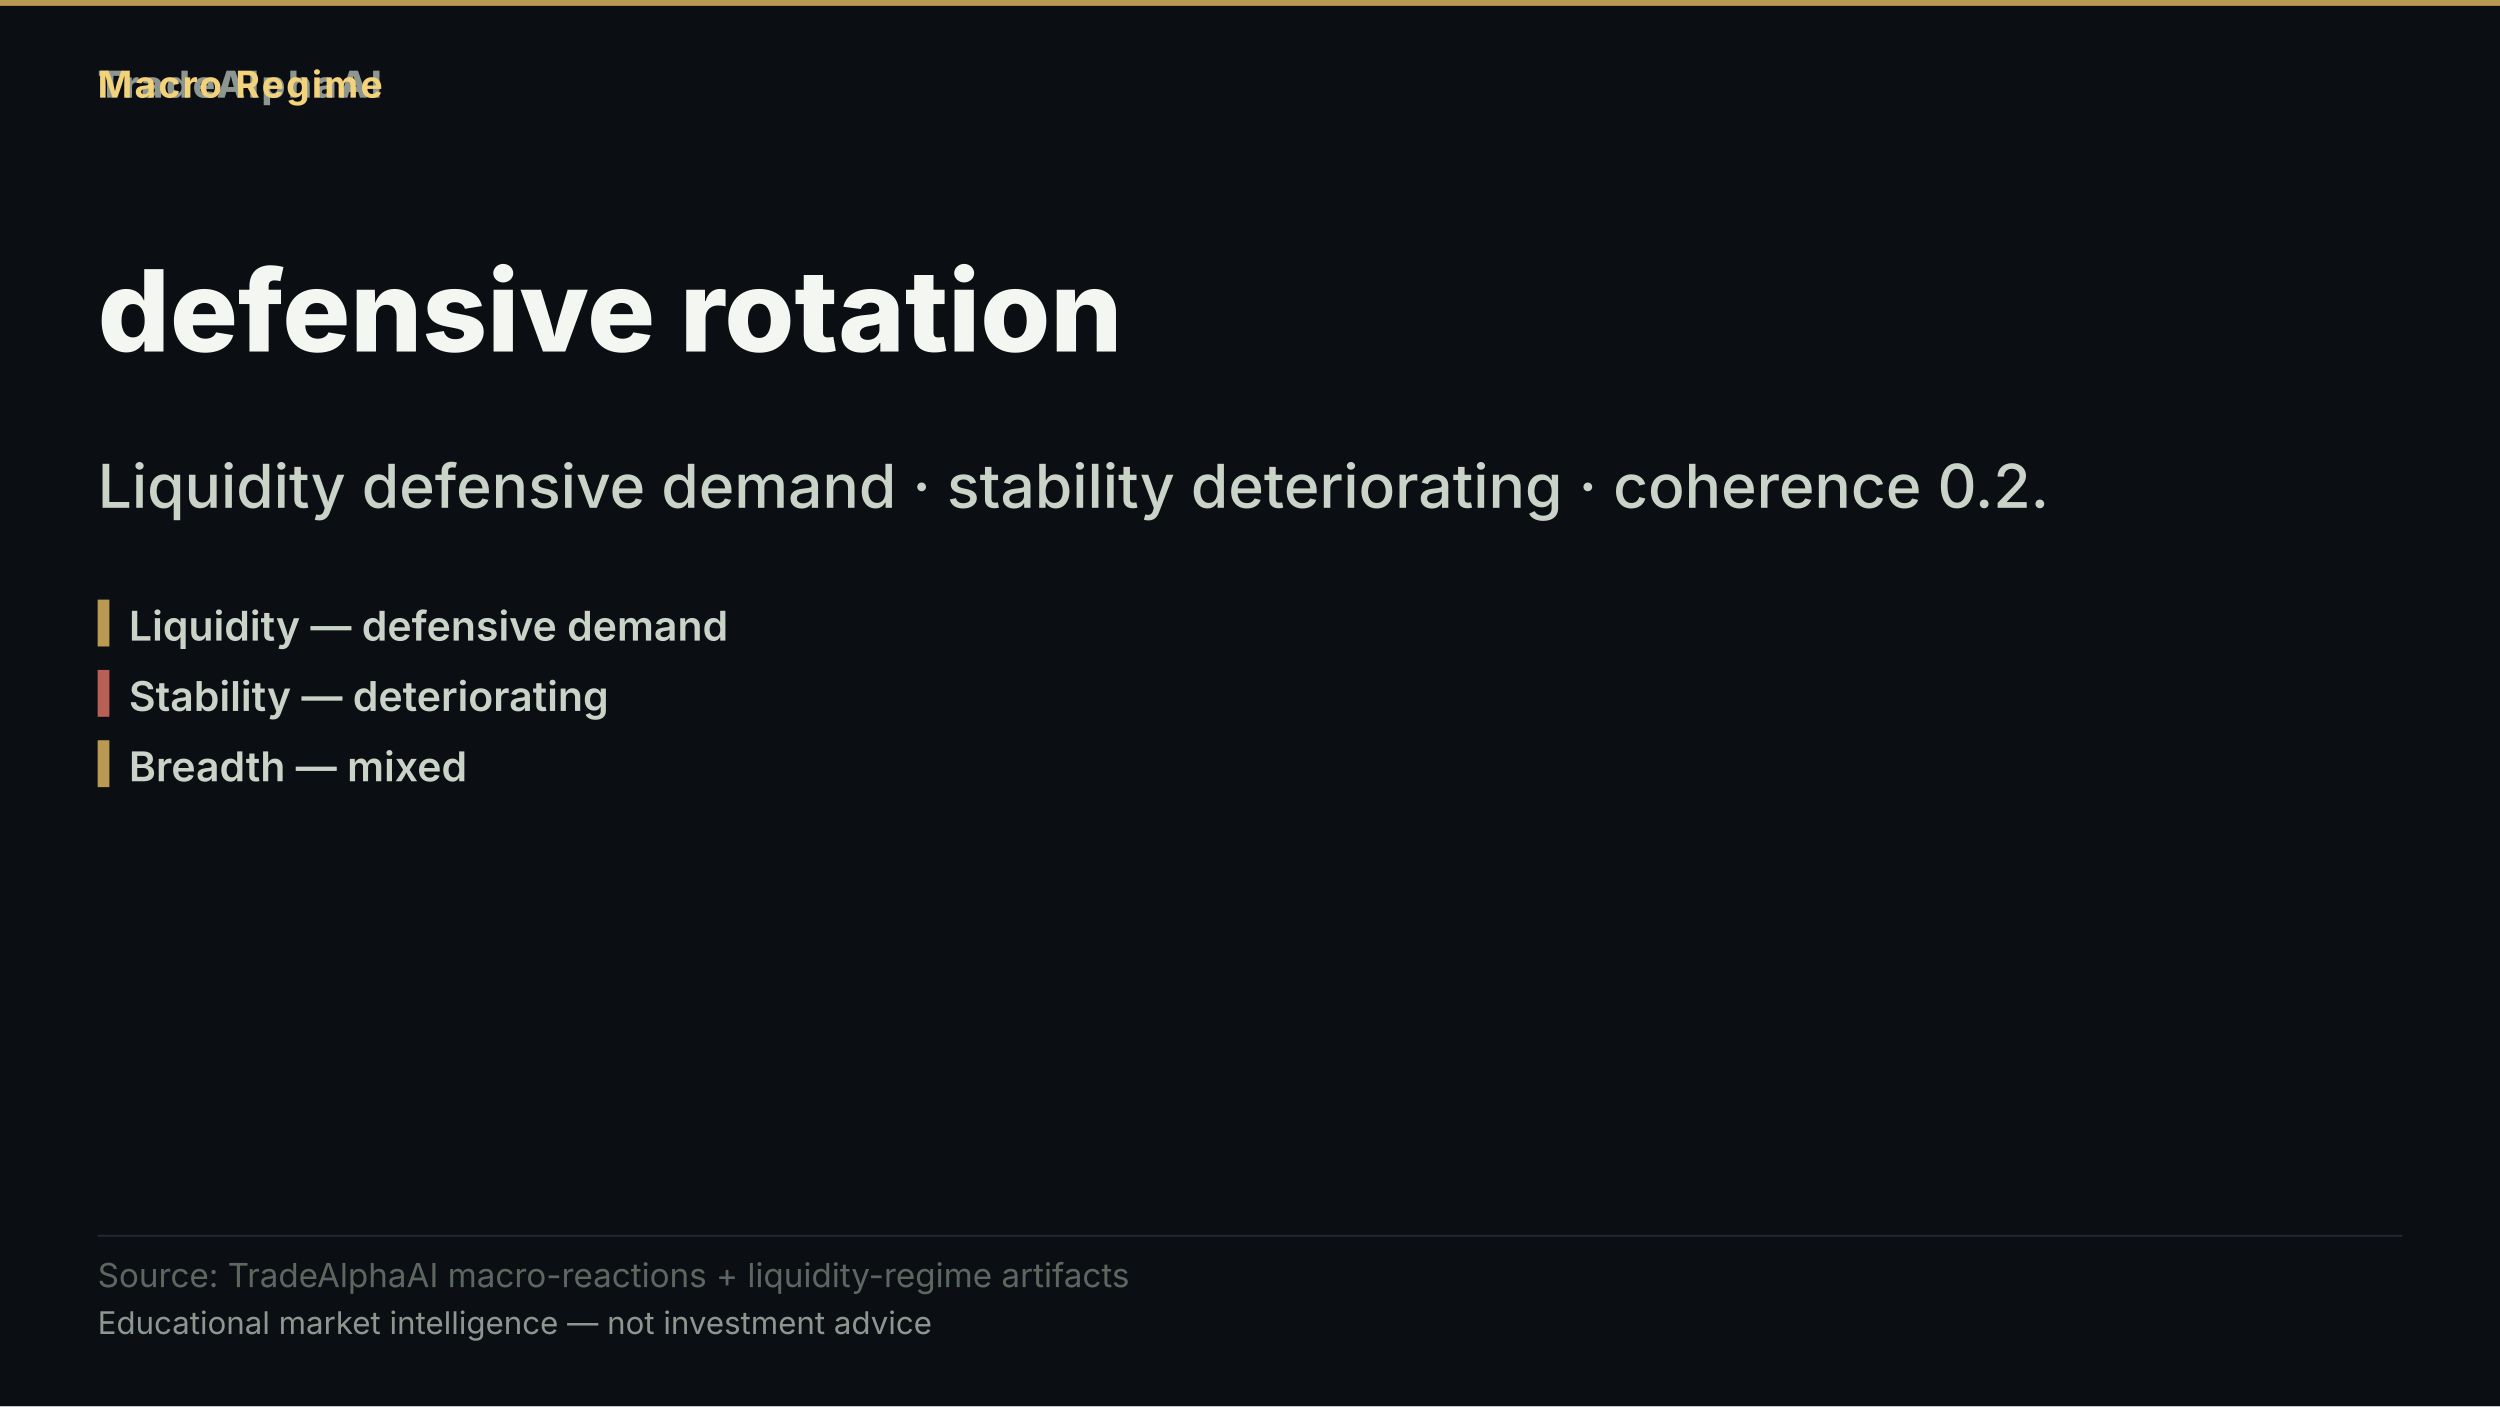
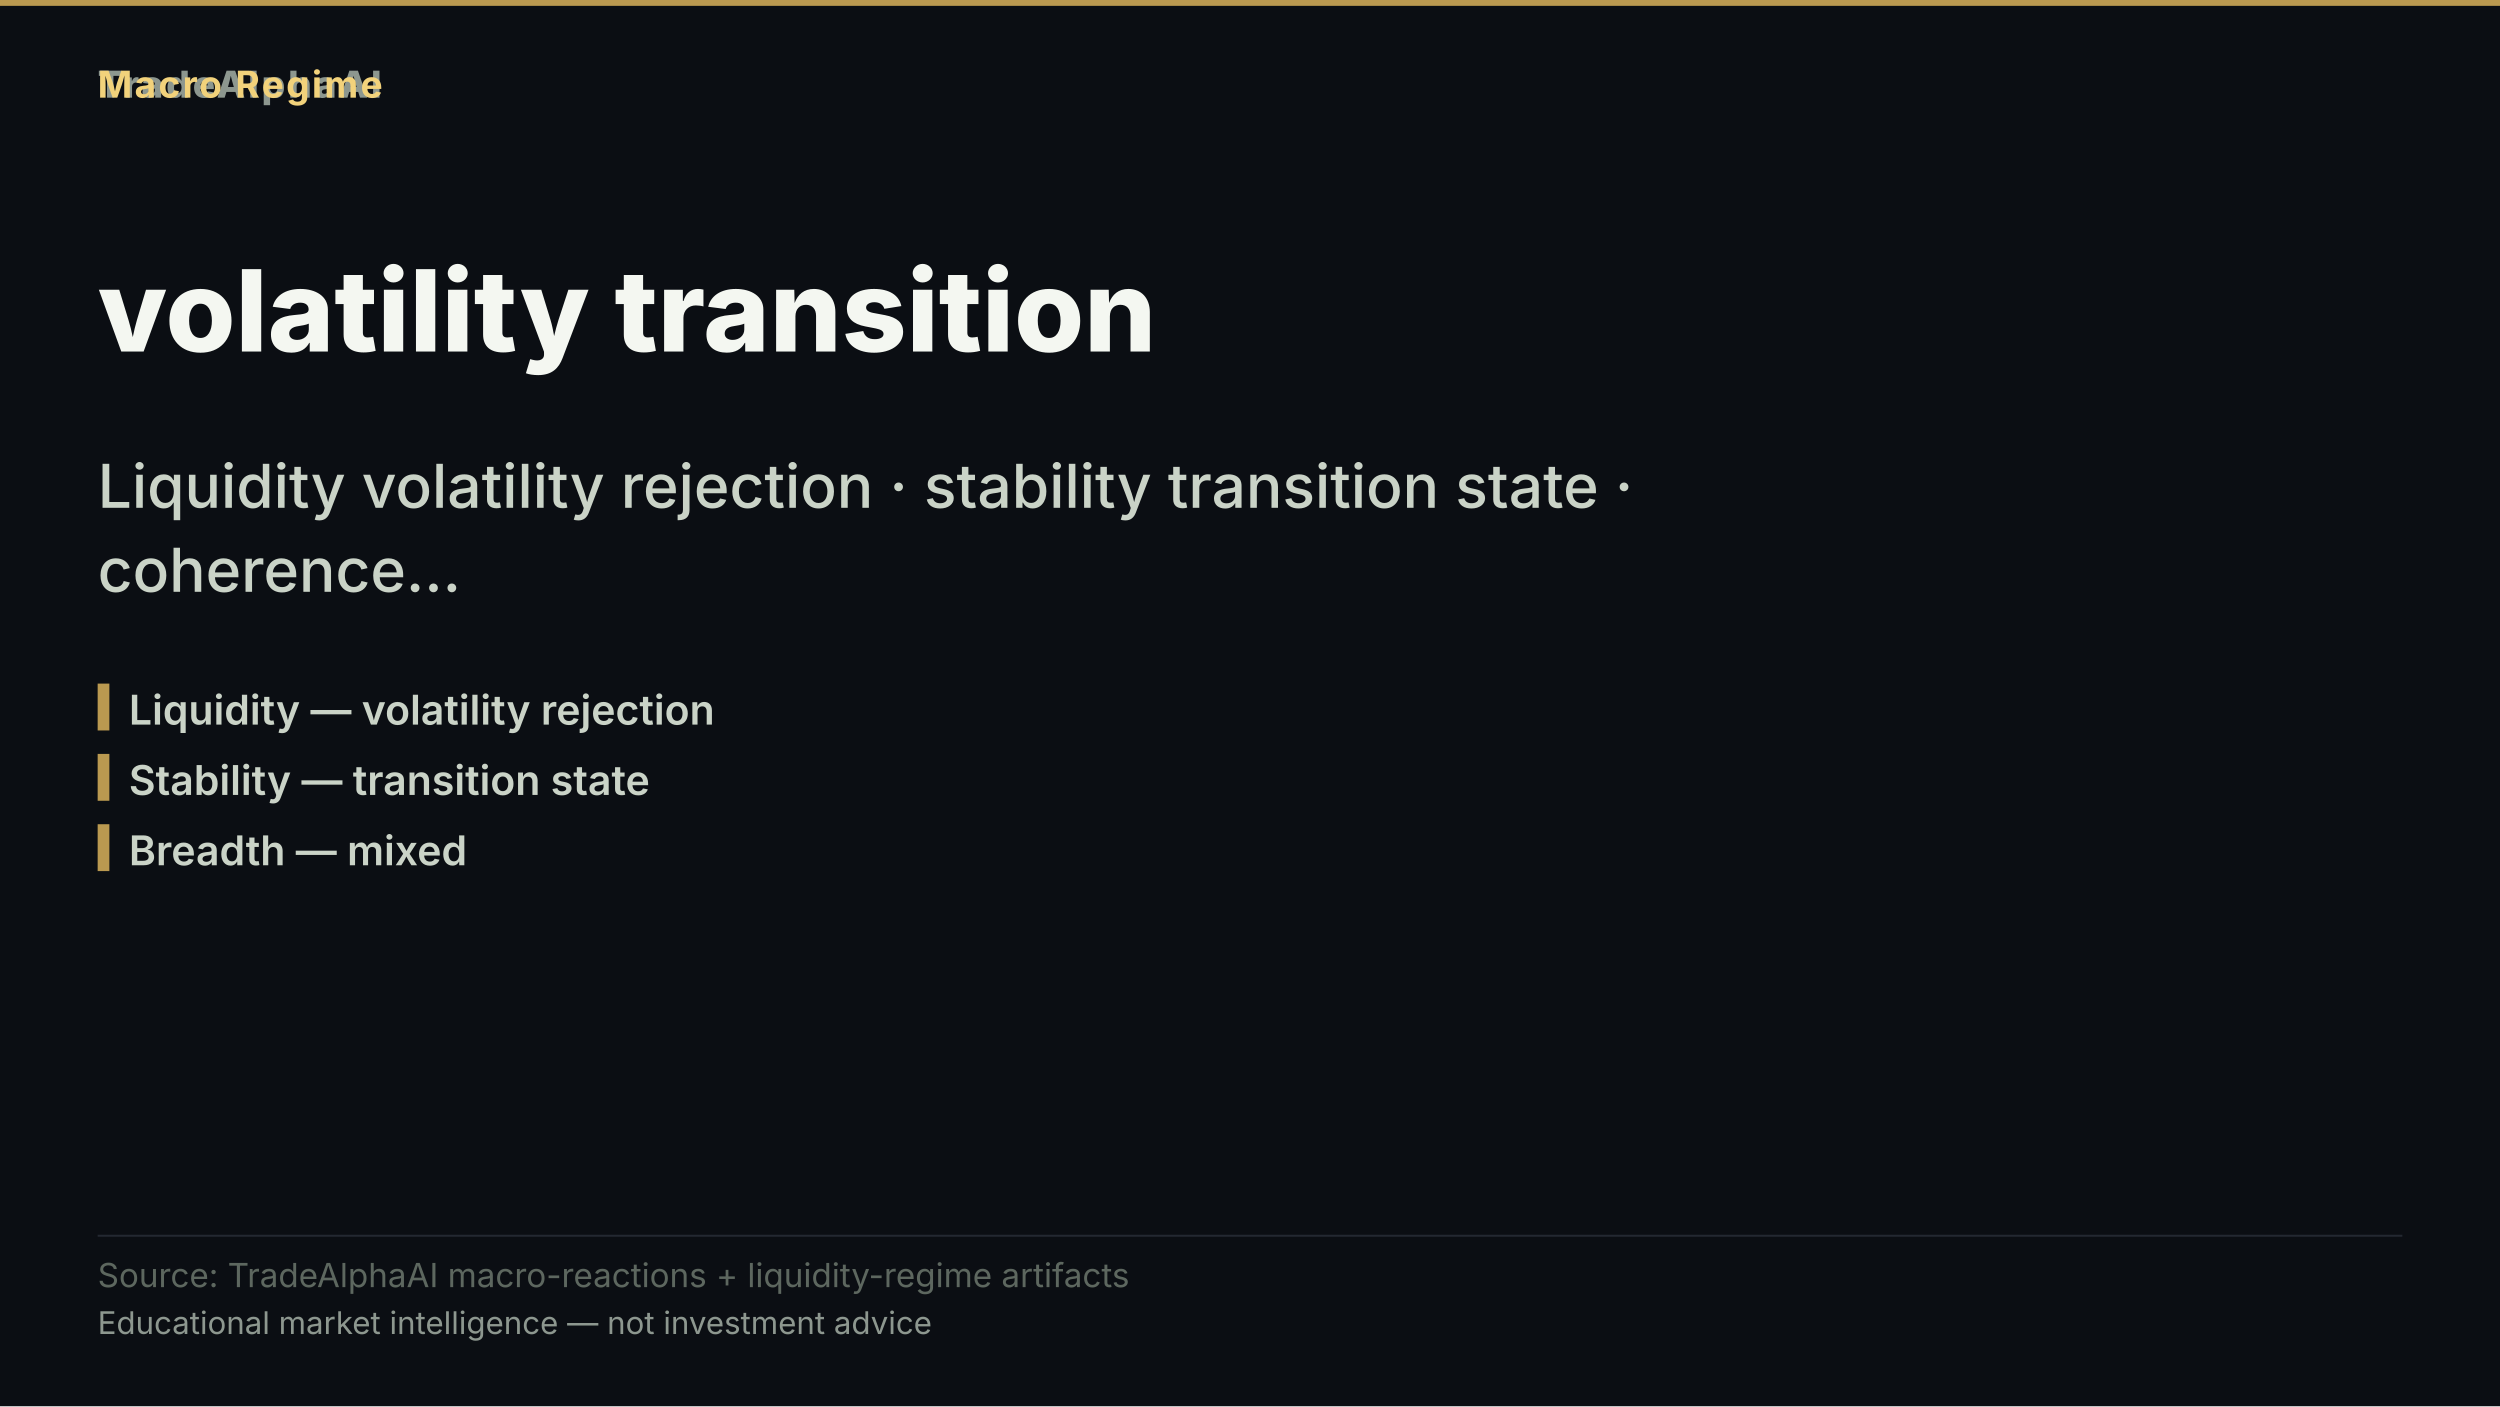
- <svg xmlns="http://www.w3.org/2000/svg" width="1280" height="720" viewBox="0 0 1280 720" role="img" aria-label="defensive rotation">
+ <svg xmlns="http://www.w3.org/2000/svg" width="1280" height="720" viewBox="0 0 1280 720" role="img" aria-label="volatility transition">
  <rect width="1280" height="720" fill="#0b0e13" />
  <rect x="0" y="0" width="1280" height="3" fill="#d8b15a" opacity="0.85" />
  <text x="50" y="50" font-family="'Inter','Segoe UI','Helvetica Neue',Arial,sans-serif" font-size="19" font-weight="800" letter-spacing="1.5" fill="#8d978f" text-anchor="start">TradeAlphaAI</text>
  <text x="50" y="50" font-family="'Inter','Segoe UI','Helvetica Neue',Arial,sans-serif" font-size="19" font-weight="700" letter-spacing="1.2" fill="#f2d27b" text-anchor="start">Macro Regime</text>
-   <text x="50" y="180" font-family="'Inter','Segoe UI','Helvetica Neue',Arial,sans-serif" font-size="58" font-weight="800" fill="#f4f7f1" text-anchor="start">defensive rotation</text>
-   <text x="50" y="260" font-family="'Inter','Segoe UI','Helvetica Neue',Arial,sans-serif" font-size="31" font-weight="500" fill="#cad3c7" text-anchor="start">Liquidity defensive demand · stability deteriorating · coherence 0.2.</text>
-   <rect x="50" y="307" width="6" height="24" fill="#d8b15a" opacity="0.85" />
-   <text x="66" y="328" font-family="'Inter','Segoe UI','Helvetica Neue',Arial,sans-serif" font-size="21" font-weight="600" fill="#cad3c7" text-anchor="start">Liquidity — defensive demand</text>
-   <rect x="50" y="343" width="6" height="24" fill="#d66e60" opacity="0.85" />
-   <text x="66" y="364" font-family="'Inter','Segoe UI','Helvetica Neue',Arial,sans-serif" font-size="21" font-weight="600" fill="#cad3c7" text-anchor="start">Stability — deteriorating</text>
-   <rect x="50" y="379" width="6" height="24" fill="#d8b15a" opacity="0.85" />
-   <text x="66" y="400" font-family="'Inter','Segoe UI','Helvetica Neue',Arial,sans-serif" font-size="21" font-weight="600" fill="#cad3c7" text-anchor="start">Breadth — mixed</text>
+   <text x="50" y="180" font-family="'Inter','Segoe UI','Helvetica Neue',Arial,sans-serif" font-size="58" font-weight="800" fill="#f4f7f1" text-anchor="start">volatility transition</text>
+   <text x="50" y="260" font-family="'Inter','Segoe UI','Helvetica Neue',Arial,sans-serif" font-size="31" font-weight="500" fill="#cad3c7" text-anchor="start">Liquidity volatility rejection · stability transition state ·</text>
+   <text x="50" y="303" font-family="'Inter','Segoe UI','Helvetica Neue',Arial,sans-serif" font-size="31" font-weight="500" fill="#cad3c7" text-anchor="start">coherence…</text>
+   <rect x="50" y="350" width="6" height="24" fill="#d8b15a" opacity="0.85" />
+   <text x="66" y="371" font-family="'Inter','Segoe UI','Helvetica Neue',Arial,sans-serif" font-size="21" font-weight="600" fill="#cad3c7" text-anchor="start">Liquidity — volatility rejection</text>
+   <rect x="50" y="386" width="6" height="24" fill="#d8b15a" opacity="0.85" />
+   <text x="66" y="407" font-family="'Inter','Segoe UI','Helvetica Neue',Arial,sans-serif" font-size="21" font-weight="600" fill="#cad3c7" text-anchor="start">Stability — transition state</text>
+   <rect x="50" y="422" width="6" height="24" fill="#d8b15a" opacity="0.85" />
+   <text x="66" y="443" font-family="'Inter','Segoe UI','Helvetica Neue',Arial,sans-serif" font-size="21" font-weight="600" fill="#cad3c7" text-anchor="start">Breadth — mixed</text>
  <rect x="50" y="632.2" width="1180" height="1" fill="rgba(148,163,184,0.18)" />
  <text x="50" y="659" font-family="'Inter','Segoe UI','Helvetica Neue',Arial,sans-serif" font-size="17" fill="#5d675f" text-anchor="start">Source: TradeAlphaAI macro-reactions + liquidity-regime artifacts</text>
  <text x="50" y="683" font-family="'Inter','Segoe UI','Helvetica Neue',Arial,sans-serif" font-size="16" fill="#8d978f" text-anchor="start">Educational market intelligence — not investment advice</text>
</svg>
